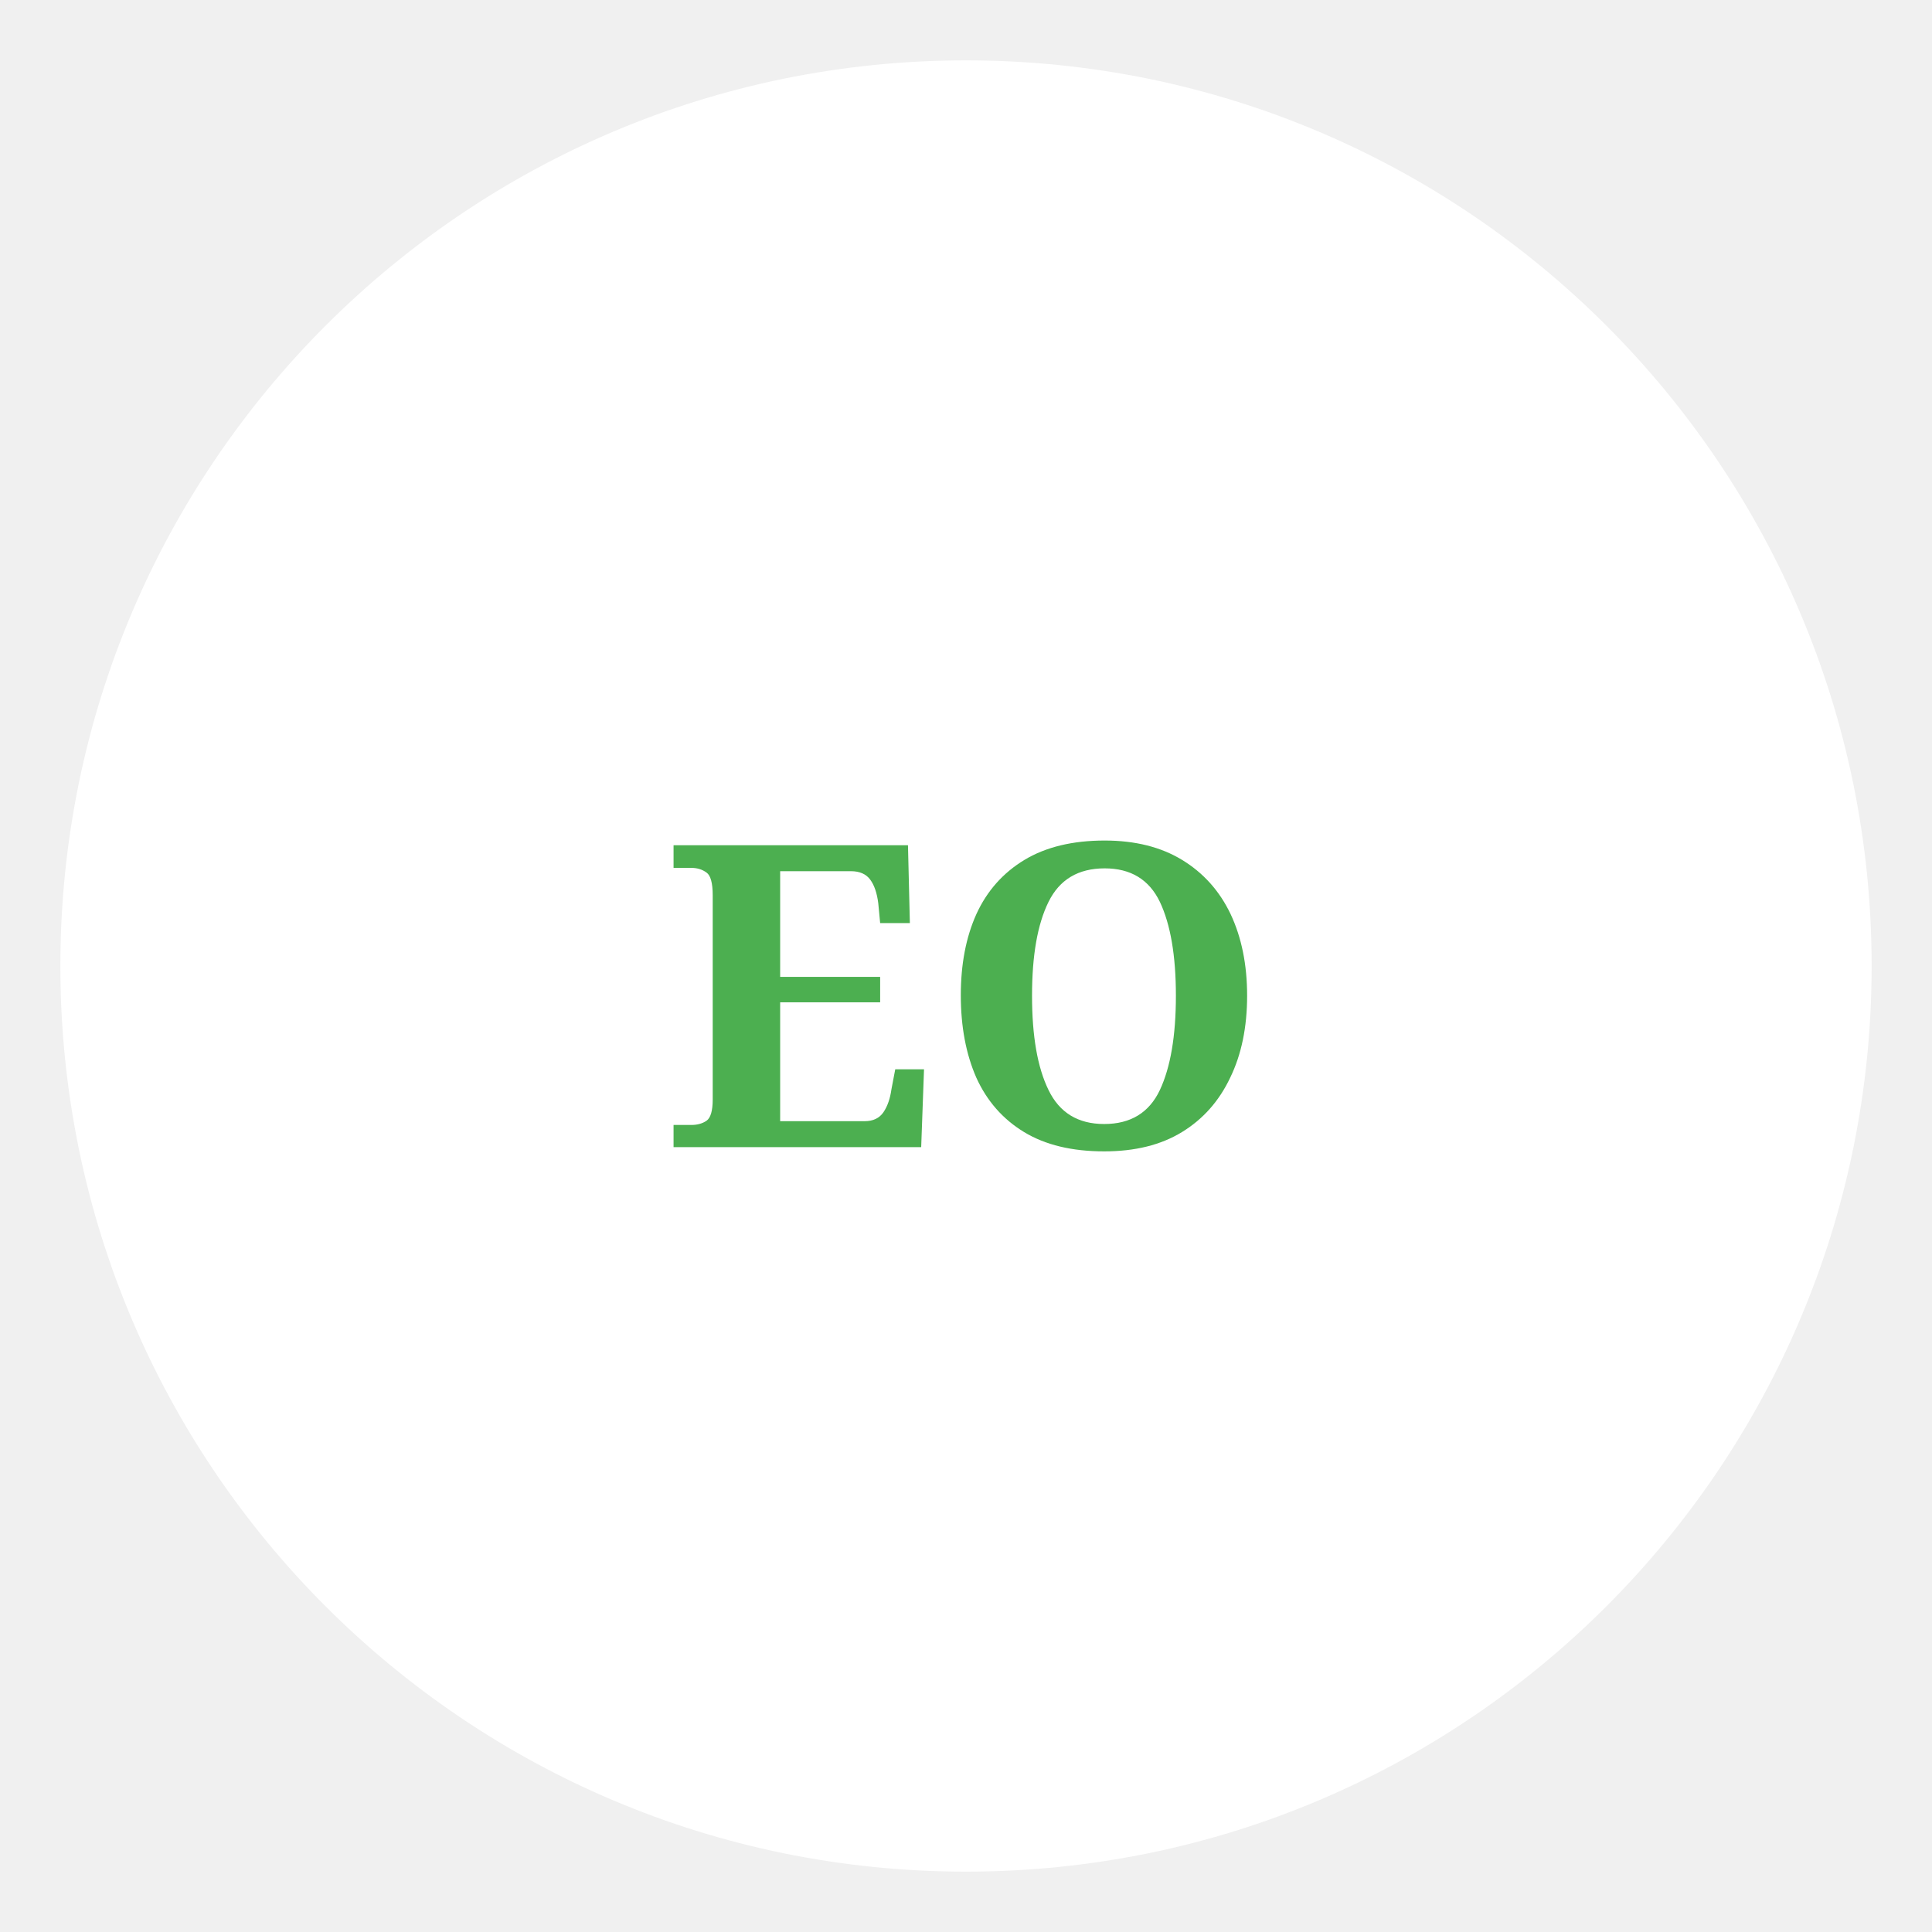
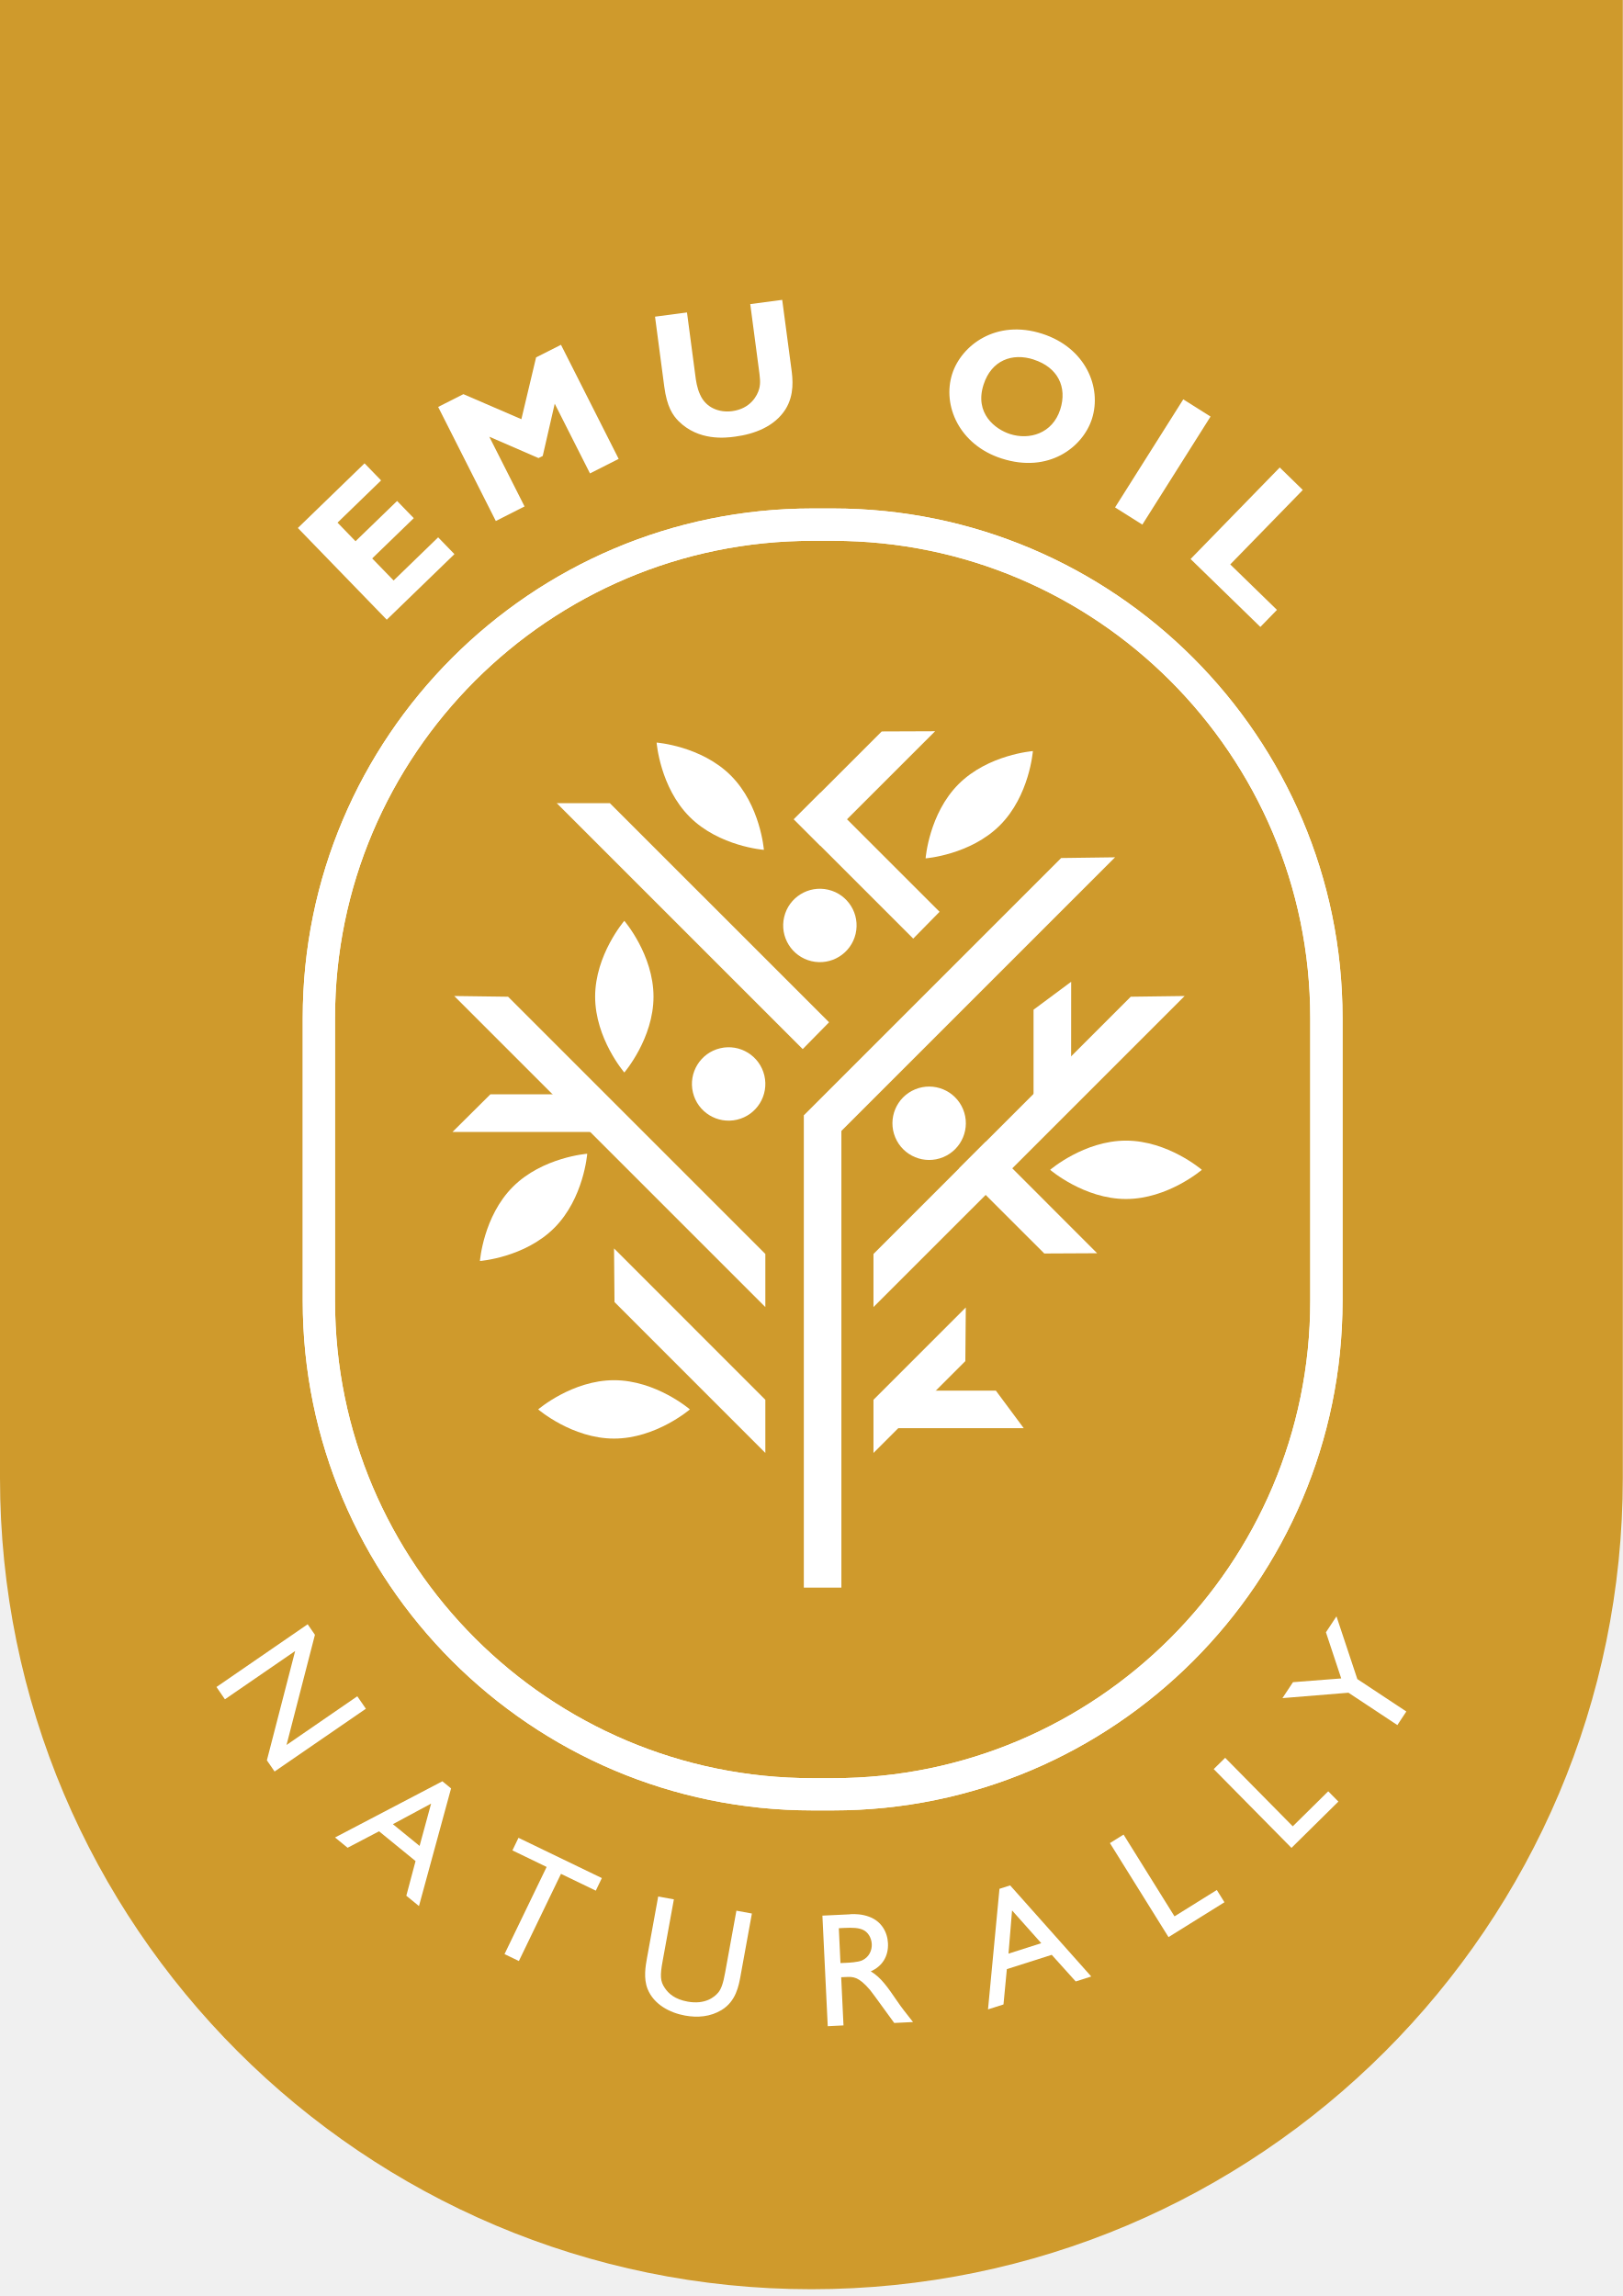
- <svg xmlns="http://www.w3.org/2000/svg" width="64" height="64" viewBox="0 0 64 64" fill="none">
-   <circle cx="32" cy="32" r="30" fill="white" />
-   <text x="32" y="38" text-anchor="middle" fill="#4caf50" font-family="serif" font-size="14" font-weight="bold">EO</text>
+ <svg xmlns="http://www.w3.org/2000/svg" width="200" height="283" viewBox="0 0 200 283" fill="none">
+   <g clip-path="url(#clip0_49_142)">
+     <path d="M0 0H200V182.165C200 237.359 155.194 282.165 100 282.165C44.806 282.165 0 237.351 0 182.165V0Z" fill="#CF9A2C" />
+     <path d="M105.448 115.108C106.022 112.676 104.516 110.24 102.084 109.666C99.653 109.092 97.216 110.598 96.643 113.029C96.069 115.461 97.575 117.897 100.006 118.471C102.438 119.045 104.874 117.539 105.448 115.108Z" fill="white" />
+     <path d="M90.839 138.009C93.27 137.435 94.776 134.999 94.203 132.567C93.629 130.136 91.192 128.63 88.761 129.204C86.329 129.778 84.823 132.214 85.397 134.646C85.971 137.077 88.407 138.583 90.839 138.009Z" fill="white" />
+     <path d="M116.242 142.63C118.55 141.674 119.646 139.028 118.69 136.72C117.734 134.412 115.088 133.316 112.78 134.272C110.471 135.228 109.375 137.874 110.331 140.182C111.288 142.49 113.934 143.586 116.242 142.63Z" fill="white" />
+     <path d="M90.076 95.598C93.722 99.245 94.145 104.751 94.145 104.751C94.145 104.751 88.638 104.337 84.992 100.682C81.345 97.036 80.923 91.529 80.923 91.529C80.923 91.529 86.429 91.944 90.076 95.598Z" fill="white" />
+     <path d="M123.228 101.73C119.581 105.376 114.075 105.799 114.075 105.799C114.075 105.799 114.489 100.292 118.144 96.646C121.79 92.999 127.297 92.577 127.297 92.577C127.297 92.577 126.882 98.083 123.228 101.73Z" fill="white" />
+     <path d="M138.772 147.787C133.607 147.787 129.424 144.189 129.424 144.189C129.424 144.189 133.607 140.591 138.772 140.591C143.937 140.591 148.12 144.189 148.12 144.189C148.12 144.189 143.937 147.787 138.772 147.787Z" fill="white" />
+     <path d="M80.541 122.846C80.541 128.011 76.943 132.194 76.943 132.194C76.943 132.194 73.346 128.011 73.346 122.846C73.346 117.68 76.943 113.498 76.943 113.498C76.943 113.498 80.541 117.68 80.541 122.846Z" fill="white" />
+     <path d="M75.676 170.121C80.841 170.121 85.024 173.719 85.024 173.719C85.024 173.719 80.841 177.317 75.676 177.317C70.511 177.317 66.328 173.719 66.328 173.719C66.328 173.719 70.511 170.121 75.676 170.121Z" fill="white" />
+     <path d="M68.302 151.36C64.656 155.007 59.149 155.429 59.149 155.429C59.149 155.429 59.563 149.923 63.218 146.276C66.865 142.63 72.371 142.207 72.371 142.207C72.371 142.207 71.957 147.714 68.302 151.36Z" fill="white" />
+     <path d="M103.695 137.456H99.066V195.687H103.695V137.456Z" fill="white" />
+     <path d="M109.697 176.033V171.404H122.732L126.168 176.033H109.697Z" fill="white" />
+     <path d="M97.84 100.983L101.113 104.256L115.244 90.132L108.666 90.157L97.84 100.983Z" fill="white" />
+     <path d="M74.182 134.882V139.519H55.77L60.44 134.882H74.182Z" fill="white" />
+     <path d="M132.007 136.271H127.378V124.454L132.015 121.01L132.007 136.271Z" fill="white" />
+     <path d="M137.424 105.669L102.355 140.737L99.074 137.464L130.781 105.758L137.424 105.669Z" fill="white" />
+     <path d="M146 122.765L107.651 161.106V154.56L139.357 122.854L146 122.765Z" fill="white" />
+     <path d="M128.702 154.503L118.2 144.01L121.482 140.729L135.215 154.471L128.702 154.503Z" fill="white" />
+     <path d="M112.548 115.691L97.84 100.983L101.113 97.71L115.796 112.385L112.548 115.691Z" fill="white" />
+     <path d="M98.928 129.31L68.619 99.001H75.165L102.177 126.005L98.928 129.31Z" fill="white" />
+     <path d="M118.972 167.766L107.651 179.087V172.533L119.029 161.155L118.972 167.766Z" fill="white" />
+     <path d="M55.982 122.765L94.323 161.106V154.56L62.617 122.854L55.982 122.765Z" fill="white" />
+     <path d="M75.733 160.489L94.323 179.087V172.533L75.676 153.878L75.733 160.489Z" fill="white" />
+     <path d="M102.656 223.146H100.114C65.484 223.146 37.31 194.973 37.31 160.343V125.477C37.31 90.847 65.484 62.674 100.114 62.674H102.656C137.286 62.674 165.459 90.847 165.459 125.477V160.343C165.459 194.973 137.286 223.146 102.656 223.146ZM100.114 66.661C67.677 66.661 41.29 93.048 41.29 125.485V160.351C41.29 192.788 67.677 219.175 100.114 219.175H102.656C135.093 219.175 161.48 192.788 161.48 160.351V125.485C161.48 93.048 135.093 66.661 102.656 66.661H100.114Z" fill="white" />
+     <path d="M102.656 223.146H100.114C65.484 223.146 37.31 194.973 37.31 160.343V125.477C37.31 90.847 65.484 62.674 100.114 62.674H102.656C137.286 62.674 165.459 90.847 165.459 125.477V160.343C165.459 194.973 137.286 223.146 102.656 223.146ZM100.114 66.661C67.677 66.661 41.29 93.048 41.29 125.485V160.351C41.29 192.788 67.677 219.175 100.114 219.175H102.656C135.093 219.175 161.48 192.788 161.48 160.351V125.485C161.48 93.048 135.093 66.661 102.656 66.661H100.114Z" fill="white" />
+     <path d="M56.006 68.302L47.665 76.383L36.709 65.078L44.928 57.11L46.967 59.214L41.598 64.42L43.816 66.71L48.94 61.748L50.995 63.867L45.87 68.83L48.51 71.55L54 66.231L56.006 68.302Z" fill="white" />
+     <path d="M76.253 56.558L72.712 58.353L68.367 49.76L66.889 56.201L66.369 56.461L60.302 53.829L64.647 62.422L61.106 64.217L54 50.158L57.111 48.583L64.257 51.669L66.069 44.051L69.138 42.5L76.245 56.558H76.253Z" fill="white" />
+     <path d="M97.531 45.448C97.694 46.682 97.929 48.632 96.817 50.434C95.468 52.571 92.983 53.504 90.579 53.821C89.369 53.984 86.112 54.365 83.643 51.921C82.912 51.182 82.198 50.158 81.865 47.641L80.728 39.032L84.667 38.512L85.69 46.252C85.771 46.894 85.893 47.811 86.283 48.64C87.014 50.313 88.703 50.881 90.23 50.678C92.496 50.378 93.349 48.753 93.568 47.909C93.755 47.186 93.674 46.593 93.487 45.221L92.463 37.481L96.402 36.961L97.531 45.456V45.448Z" fill="white" />
+     <path d="M123.431 56.509C118.241 54.836 116.097 49.988 117.356 46.073C118.485 42.581 122.748 39.292 128.466 41.144C133.761 42.857 135.832 47.722 134.573 51.636C133.453 55.112 129.254 58.394 123.431 56.509ZM127.41 44.319C124.73 43.45 122.18 44.425 121.222 47.397C120.06 50.979 122.692 52.92 124.47 53.496C126.866 54.268 129.709 53.44 130.667 50.475C131.568 47.681 130.334 45.269 127.41 44.327V44.319Z" fill="white" />
+     <path d="M140.786 64.663L137.424 62.544L145.83 49.224L149.192 51.344L140.786 64.663Z" fill="white" />
+     <path d="M155.332 77.276L146.731 68.903L157.72 57.622L160.562 60.392L151.62 69.569L157.378 75.173L155.332 77.276Z" fill="white" />
+     <path d="M33.842 218.355L32.892 216.974L36.376 203.5L27.719 209.453L26.679 207.935L37.919 200.203L38.813 201.502L35.312 215.082L44.035 209.08L45.091 210.615L33.85 218.346L33.842 218.355Z" fill="white" />
+     <path d="M51.629 234.931L50.077 233.664L51.214 229.392L46.715 225.721L42.841 227.751L41.29 226.484L54.52 219.557L55.592 220.434L51.637 234.931H51.629ZM51.71 227.532L53.131 222.31L48.42 224.844L51.71 227.524V227.532Z" fill="white" />
+     <path d="M73.427 233.038L69.138 230.967L63.949 241.712L62.178 240.859L67.368 230.115L63.153 228.076L63.9 226.525L74.174 231.487L73.427 233.038Z" fill="white" />
+     <path d="M91.278 243.491C91.042 244.79 90.701 246.666 88.939 247.746C87.542 248.591 85.974 248.713 84.439 248.437C82.547 248.096 80.582 247.064 79.818 245.172C79.282 243.856 79.567 242.297 79.729 241.387L81.118 233.761L83.051 234.11L81.662 241.736C81.337 243.507 81.369 244.23 81.938 245.042C82.401 245.74 83.189 246.431 84.748 246.715C86.916 247.105 88.062 246.154 88.541 245.57C88.882 245.147 89.134 244.457 89.369 243.133L90.758 235.507L92.666 235.856L91.278 243.482V243.491Z" fill="white" />
+     <path d="M104.776 235.938C105.417 235.905 106.262 235.93 107.139 236.262C108.625 236.815 109.372 238.139 109.437 239.519C109.51 241.095 108.771 242.337 107.318 242.987C108.601 243.751 109.413 244.969 110.534 246.601C111.159 247.511 111.516 247.957 112.524 249.233L110.209 249.346C109.722 248.713 107.675 245.821 107.212 245.261C105.791 243.604 105.133 243.637 104.191 243.686L103.671 243.71L103.955 249.647L102.014 249.744L101.356 236.116L104.776 235.954V235.938ZM103.379 237.668L103.582 241.964L104.345 241.931C104.646 241.915 105.701 241.866 106.237 241.639C107.139 241.233 107.48 240.356 107.439 239.617C107.399 238.837 106.968 238.114 106.311 237.846C105.799 237.627 105.157 237.578 103.98 237.635L103.379 237.668Z" fill="white" />
+     <path d="M134.484 243.621L132.575 244.23L129.619 240.949L124.088 242.711L123.674 247.064L121.766 247.673L123.179 232.811L124.494 232.389L134.484 243.612V243.621ZM128.328 239.511L124.73 235.475L124.291 240.802L128.336 239.511H128.328Z" fill="white" />
+     <path d="M144.75 236.206L149.964 232.957L150.906 234.468L144.011 238.764L136.791 227.175L138.472 226.127L144.75 236.206Z" fill="white" />
+     <path d="M159.328 225.104L163.697 220.791L164.948 222.058L159.165 227.767L149.582 218.054L150.995 216.665L159.328 225.112V225.104Z" fill="white" />
+     <path d="M167.295 206.968L173.321 210.956L172.216 212.629L166.19 208.641L158.052 209.307L159.352 207.342L165.297 206.879L163.413 201.194L164.712 199.228L167.287 206.976L167.295 206.968Z" fill="white" />
+   </g>
+   <defs>
+     <clipPath id="clip0_49_142">
+       <rect width="200" height="282.165" fill="white" />
+     </clipPath>
+   </defs>
</svg>
